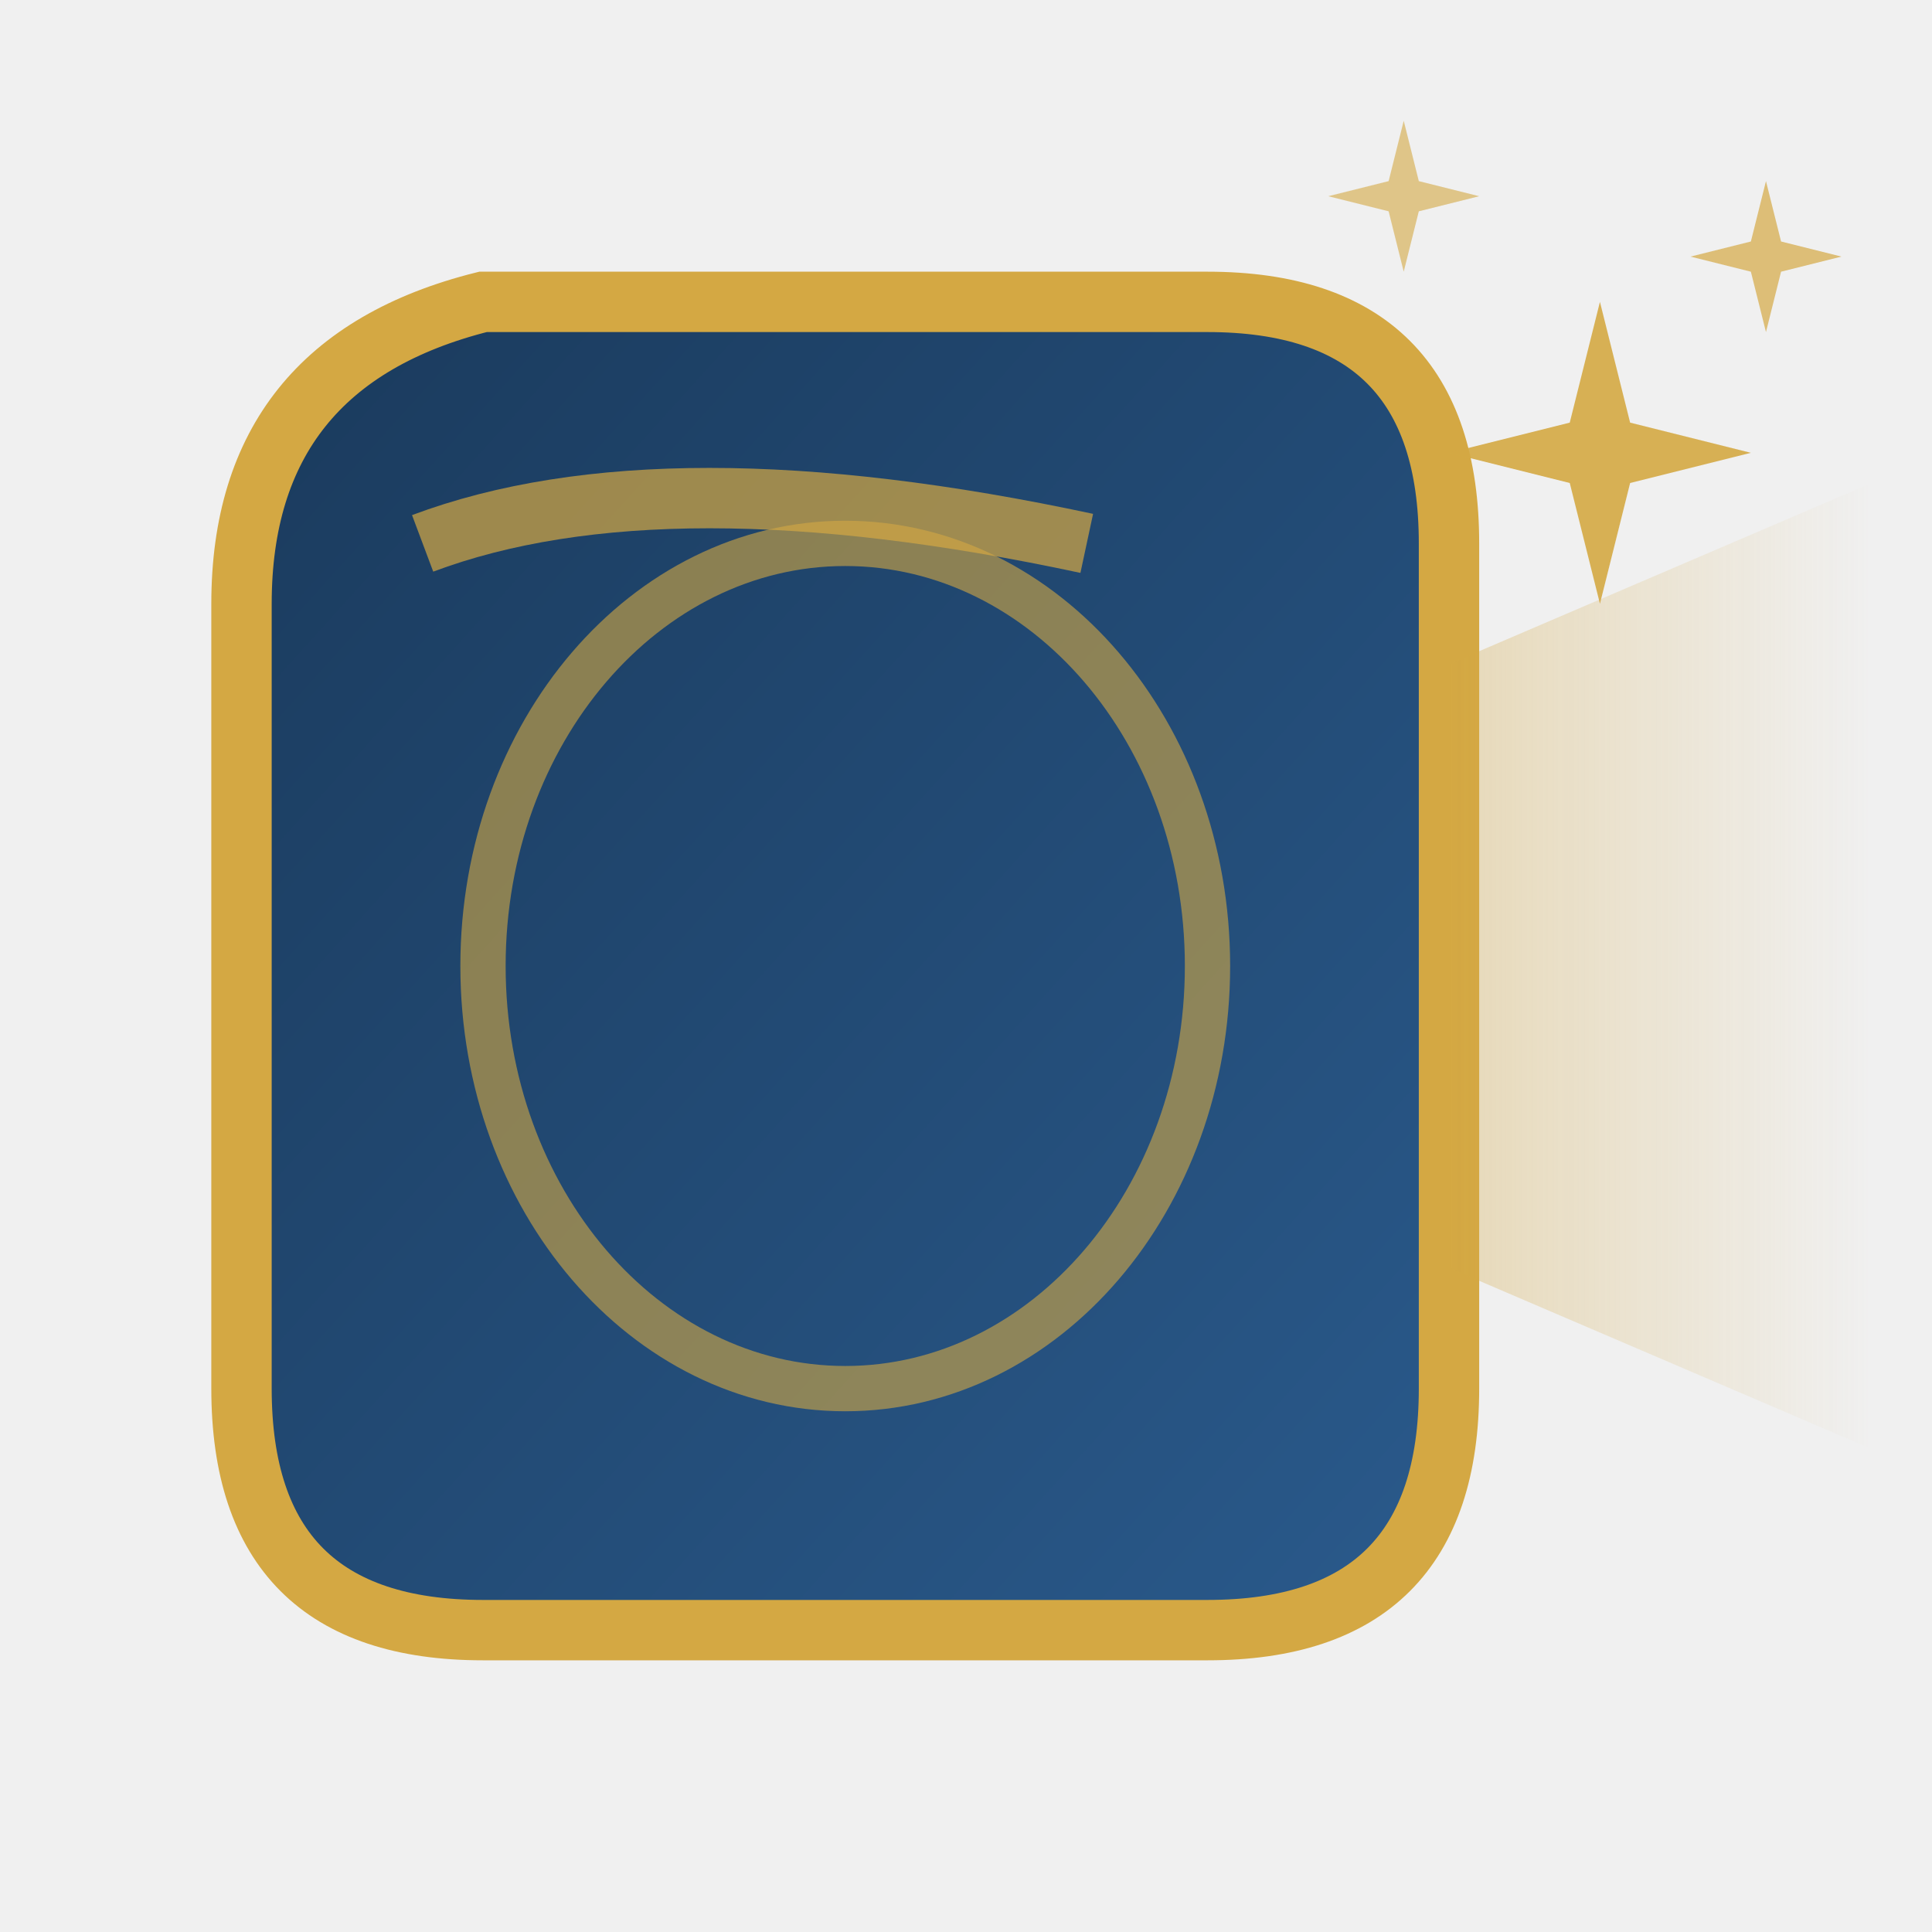
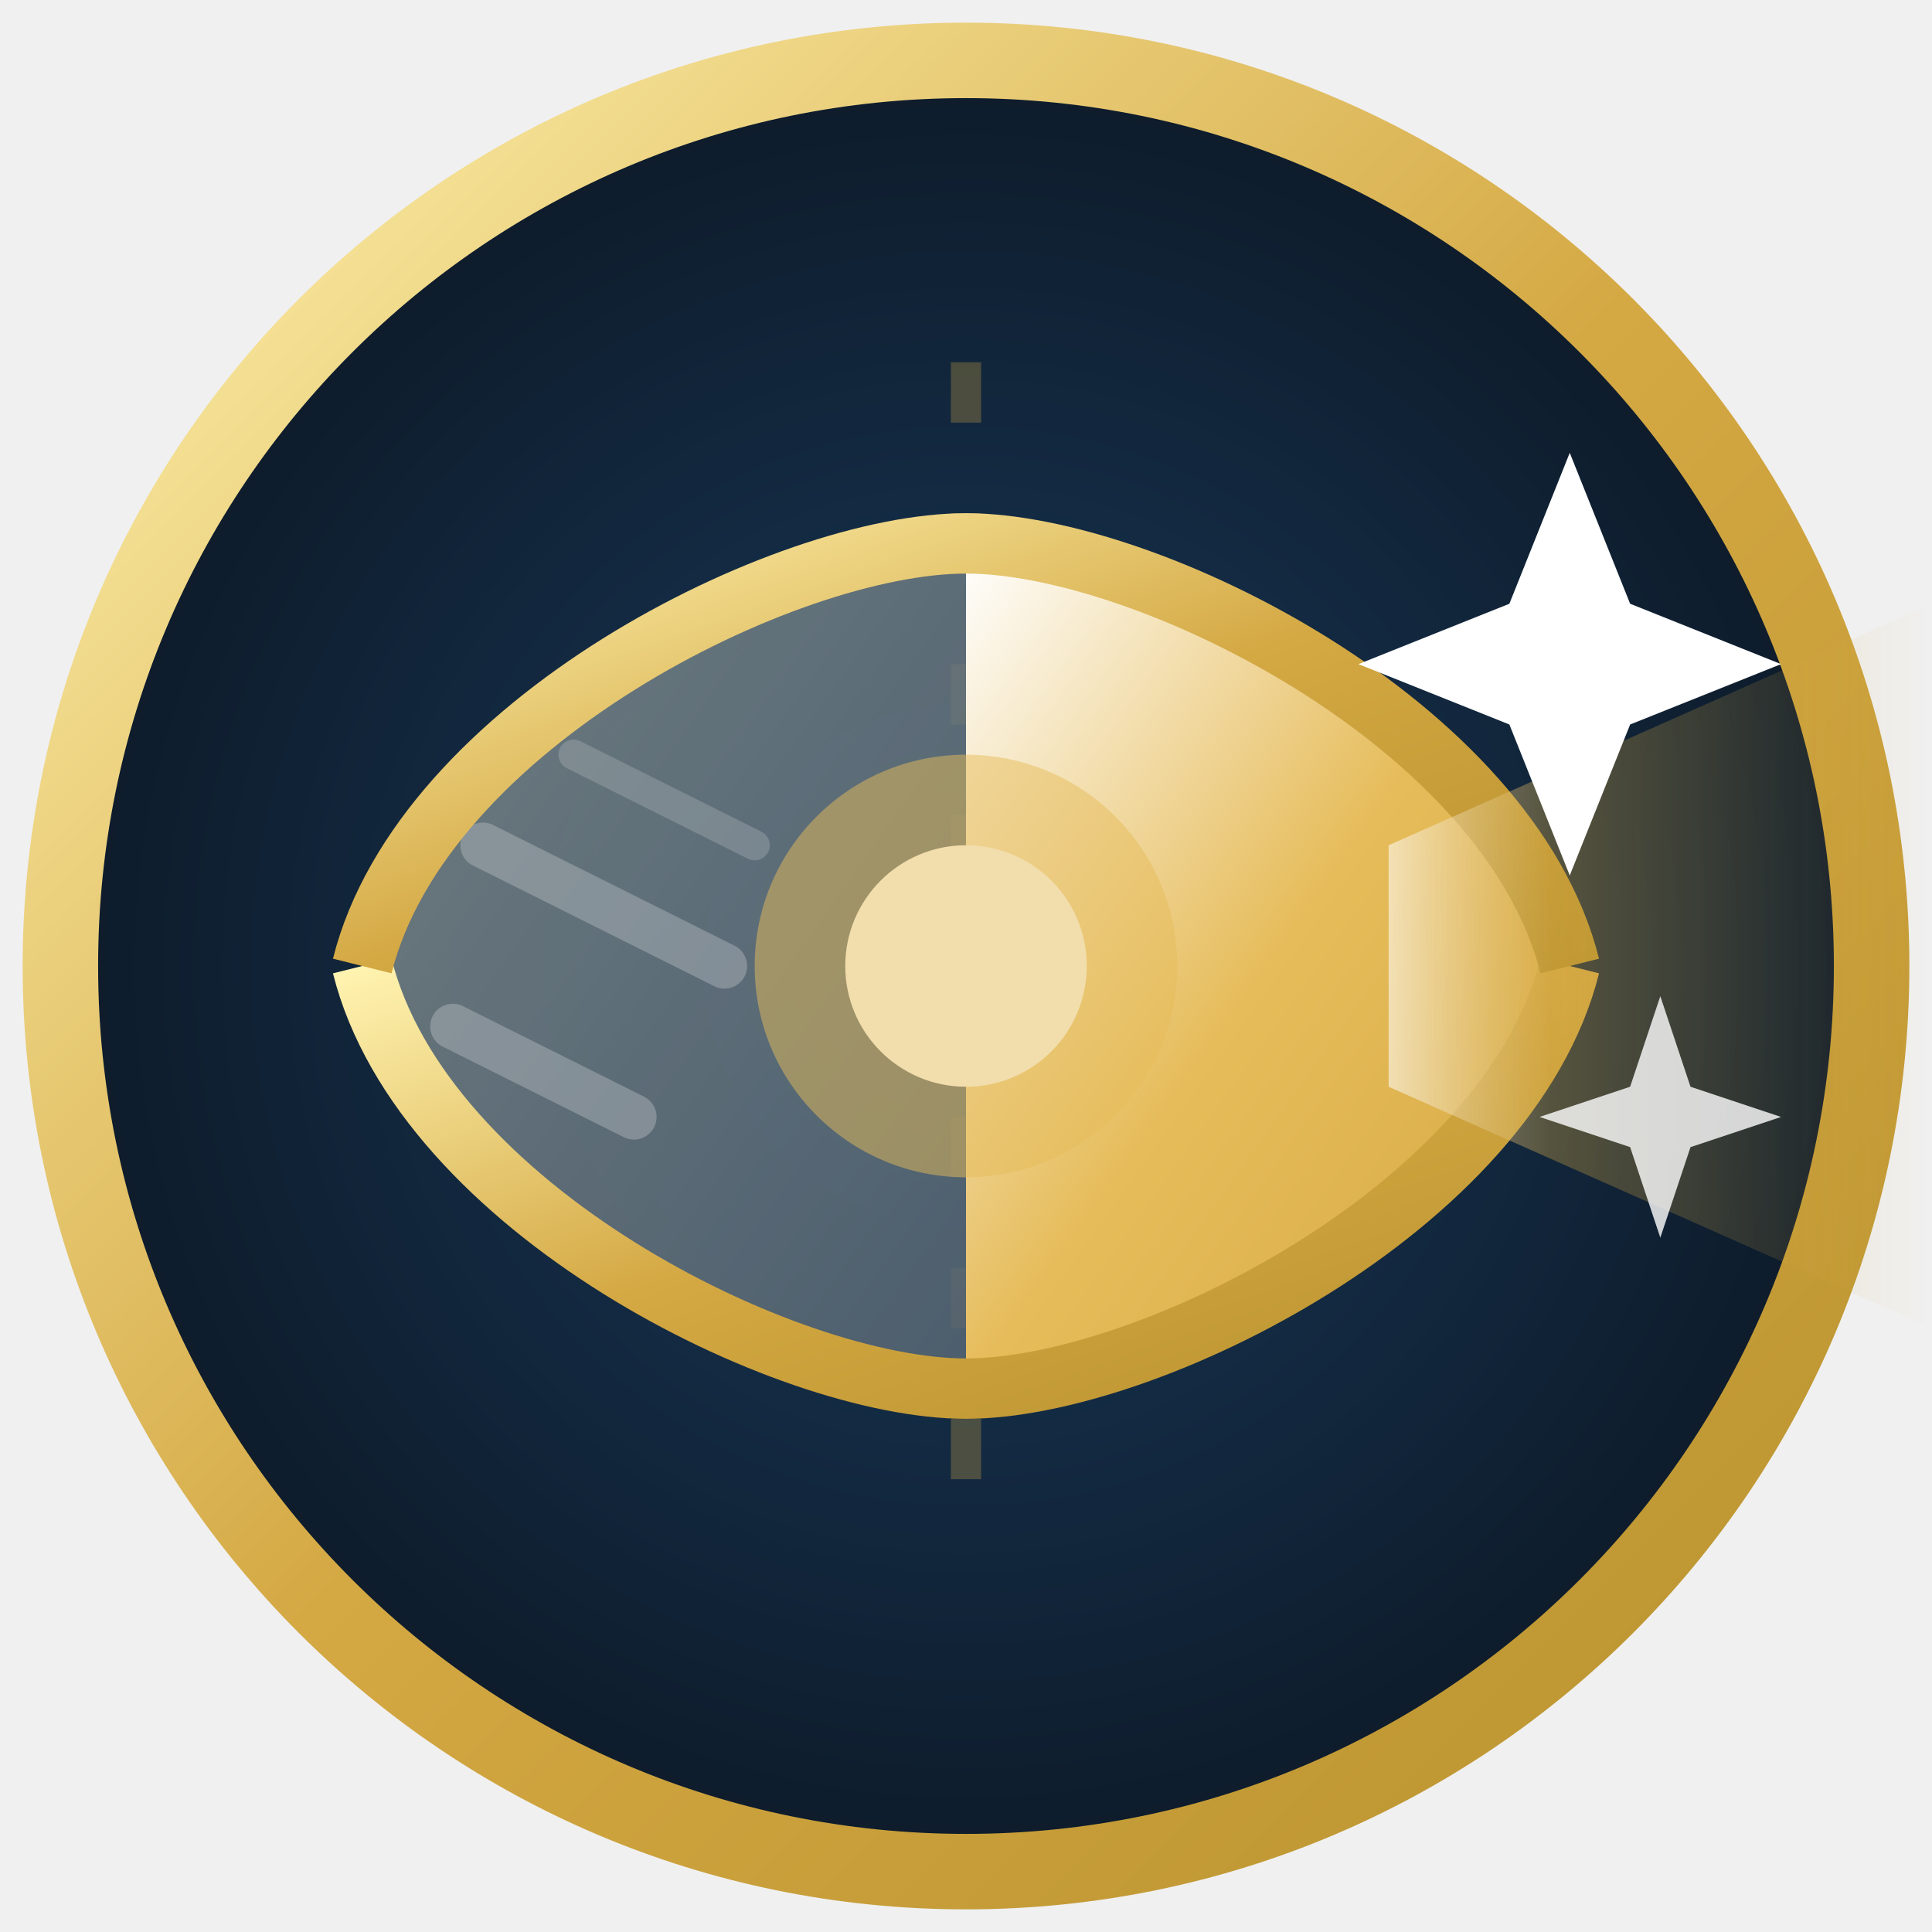
- <svg xmlns="http://www.w3.org/2000/svg" viewBox="0 0 64 64" width="64" height="64">
+ <svg xmlns="http://www.w3.org/2000/svg" viewBox="0 0 64 64">
  <defs>
-     <linearGradient id="lensGrad" x1="0%" y1="0%" x2="100%" y2="100%">
-       <stop offset="0%" style="stop-color:#1A3A5C;stop-opacity:1" />
-       <stop offset="100%" style="stop-color:#2a5a8c;stop-opacity:1" />
+     <radialGradient id="bgGrad" cx="50%" cy="50%" r="50%">
+       <stop offset="0%" style="stop-color:#1A3A5C" />
+       <stop offset="100%" style="stop-color:#0D1B2A" />
+     </radialGradient>
+     <linearGradient id="goldGrad" x1="0%" y1="0%" x2="100%" y2="100%">
+       <stop offset="0%" style="stop-color:#FFF3B0" />
+       <stop offset="50%" style="stop-color:#D4A843" />
+       <stop offset="100%" style="stop-color:#B8922E" />
    </linearGradient>
    <linearGradient id="beamGrad" x1="0%" y1="0%" x2="100%" y2="0%">
-       <stop offset="0%" style="stop-color:#D4A843;stop-opacity:0.8" />
-       <stop offset="100%" style="stop-color:#D4A843;stop-opacity:0" />
+       <stop offset="0%" style="stop-color:#FFFFFF" stop-opacity="0.8" />
+       <stop offset="30%" style="stop-color:#D4A843" stop-opacity="0.5" />
+       <stop offset="100%" style="stop-color:#D4A843" stop-opacity="0" />
+     </linearGradient>
+     <linearGradient id="cloudyGrad" x1="0%" y1="0%" x2="100%" y2="100%">
+       <stop offset="0%" style="stop-color:#7F8C8D" />
+       <stop offset="100%" style="stop-color:#566573" />
+     </linearGradient>
+     <linearGradient id="clearGrad" x1="0%" y1="0%" x2="100%" y2="100%">
+       <stop offset="0%" style="stop-color:#FFFFFF" />
+       <stop offset="50%" style="stop-color:#E6BC5A" />
+       <stop offset="100%" style="stop-color:#D4A843" />
    </linearGradient>
  </defs>
-   <path d="M8 20 Q8 12 16 10 L40 10 Q48 10 48 18 L48 46 Q48 54 40 54 L16 54 Q8 54 8 46 Z" fill="url(#lensGrad)" stroke="#D4A843" stroke-width="2" />
-   <ellipse cx="28" cy="32" rx="12" ry="14" fill="none" stroke="#D4A843" stroke-width="1.5" opacity="0.6" />
-   <path d="M48 22 L62 16 L62 48 L48 42 Z" fill="url(#beamGrad)" opacity="0.4" />
-   <g fill="#D4A843">
-     <path d="M52 14 L53 10 L54 14 L58 15 L54 16 L53 20 L52 16 L48 15 Z" opacity="0.9" />
-     <path d="M58 8 L58.5 6 L59 8 L61 8.5 L59 9 L58.5 11 L58 9 L56 8.5 Z" opacity="0.7" />
-     <path d="M46 6 L46.5 4 L47 6 L49 6.5 L47 7 L46.5 9 L46 7 L44 6.5 Z" opacity="0.6" />
+   <circle cx="32" cy="32" r="30" fill="url(#bgGrad)" stroke="url(#goldGrad)" stroke-width="2.5" />
+   <line x1="32" y1="12" x2="32" y2="52" stroke="#D4A843" stroke-width="1" stroke-dasharray="2 3" opacity="0.3" />
+   <path d="M32 18 C26 18, 14 24, 12 32 C14 40, 26 46, 32 46 Z" fill="url(#cloudyGrad)" opacity="0.85" />
+   <path d="M16 28 L24 32" stroke="#BDC3C7" stroke-width="1.5" opacity="0.4" stroke-linecap="round" />
+   <path d="M15 34 L21 37" stroke="#BDC3C7" stroke-width="1.5" opacity="0.4" stroke-linecap="round" />
+   <path d="M19 25 L25 28" stroke="#BDC3C7" stroke-width="1" opacity="0.3" stroke-linecap="round" />
+   <path d="M32 18 C38 18, 50 24, 52 32 C50 40, 38 46, 32 46 Z" fill="url(#clearGrad)" />
+   <path d="M12 32 C14 40, 26 46, 32 46 C38 46, 50 40, 52 32" fill="none" stroke="url(#goldGrad)" stroke-width="2" />
+   <path d="M12 32 C14 24, 26 18, 32 18 C38 18, 50 24, 52 32" fill="none" stroke="url(#goldGrad)" stroke-width="2" />
+   <path d="M46 28 L64 20 L64 44 L46 36 Z" fill="url(#beamGrad)" opacity="0.7" />
+   <g fill="#FFFFFF">
+     <path d="M50 20 L52 15 L54 20 L59 22 L54 24 L52 29 L50 24 L45 22 Z" />
+     <path d="M54 36 L55 33 L56 36 L59 37 L56 38 L55 41 L54 38 L51 37 Z" opacity="0.8" />
  </g>
-   <path d="M14 18 Q22 15 36 18" stroke="#D4A843" stroke-width="2" fill="none" opacity="0.7" />
+   <circle cx="32" cy="32" r="4" fill="#FFFFFF" />
+   <circle cx="32" cy="32" r="7" fill="#E6BC5A" opacity="0.5" />
</svg>
